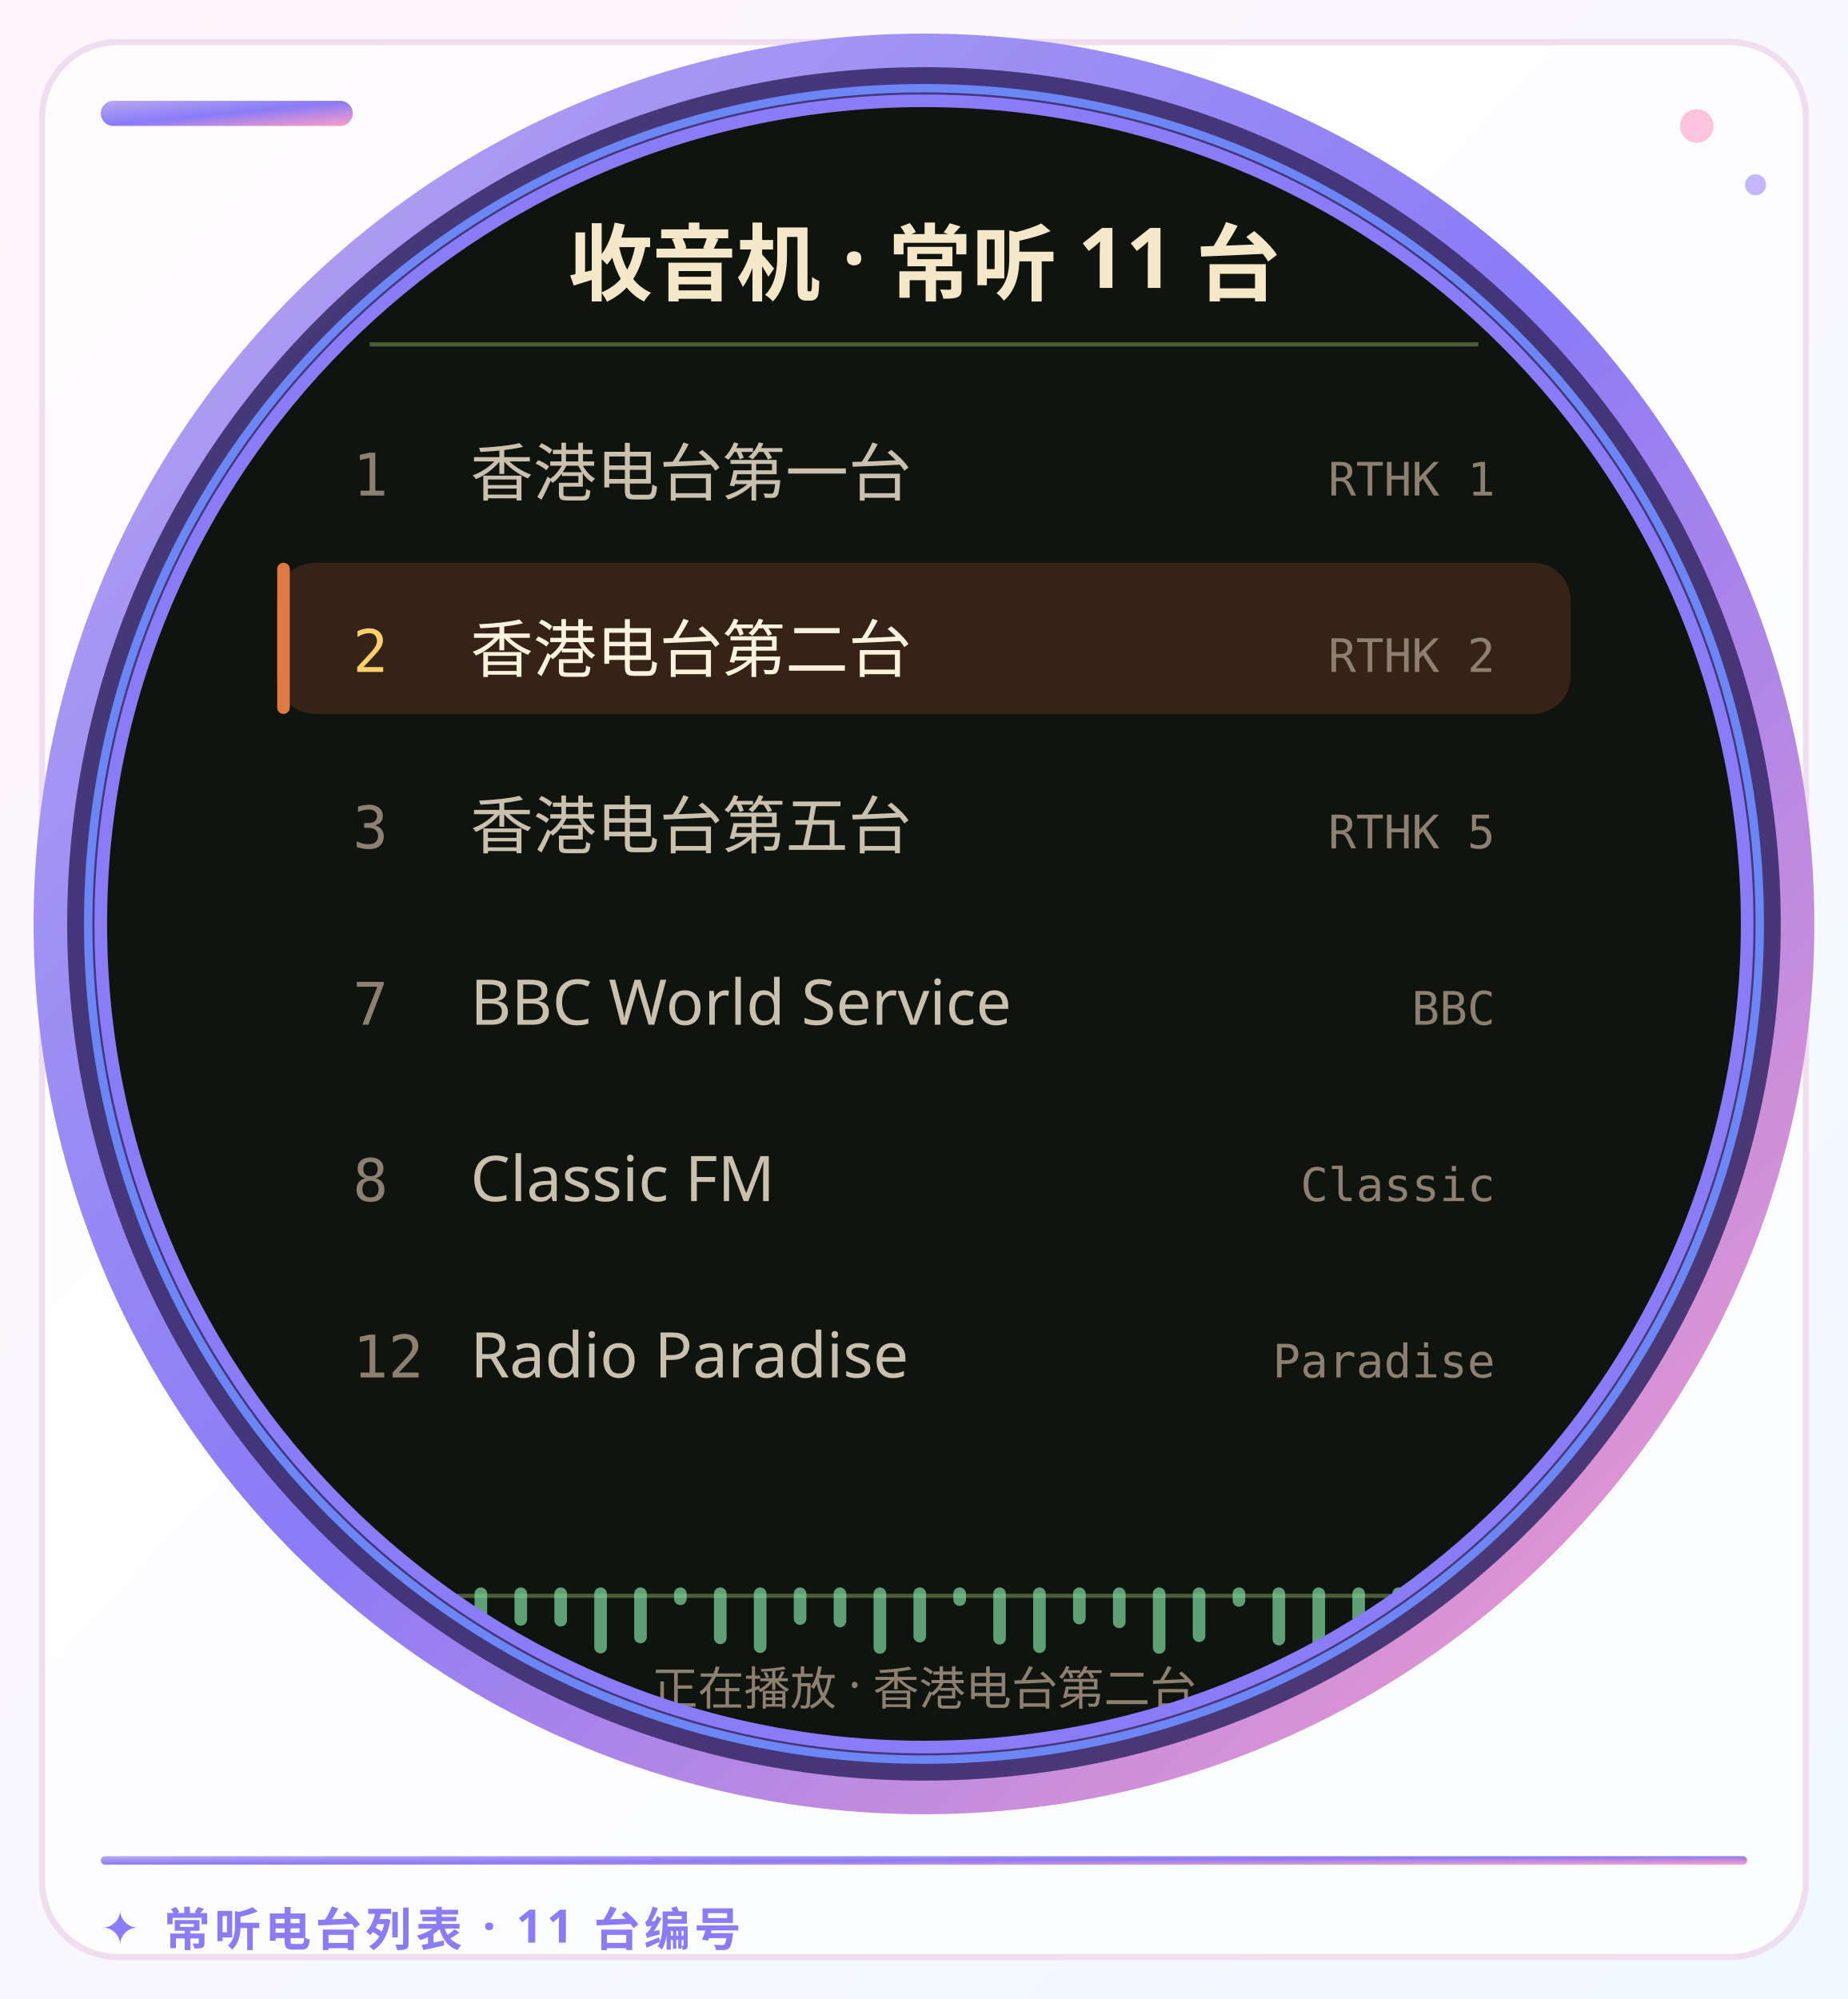
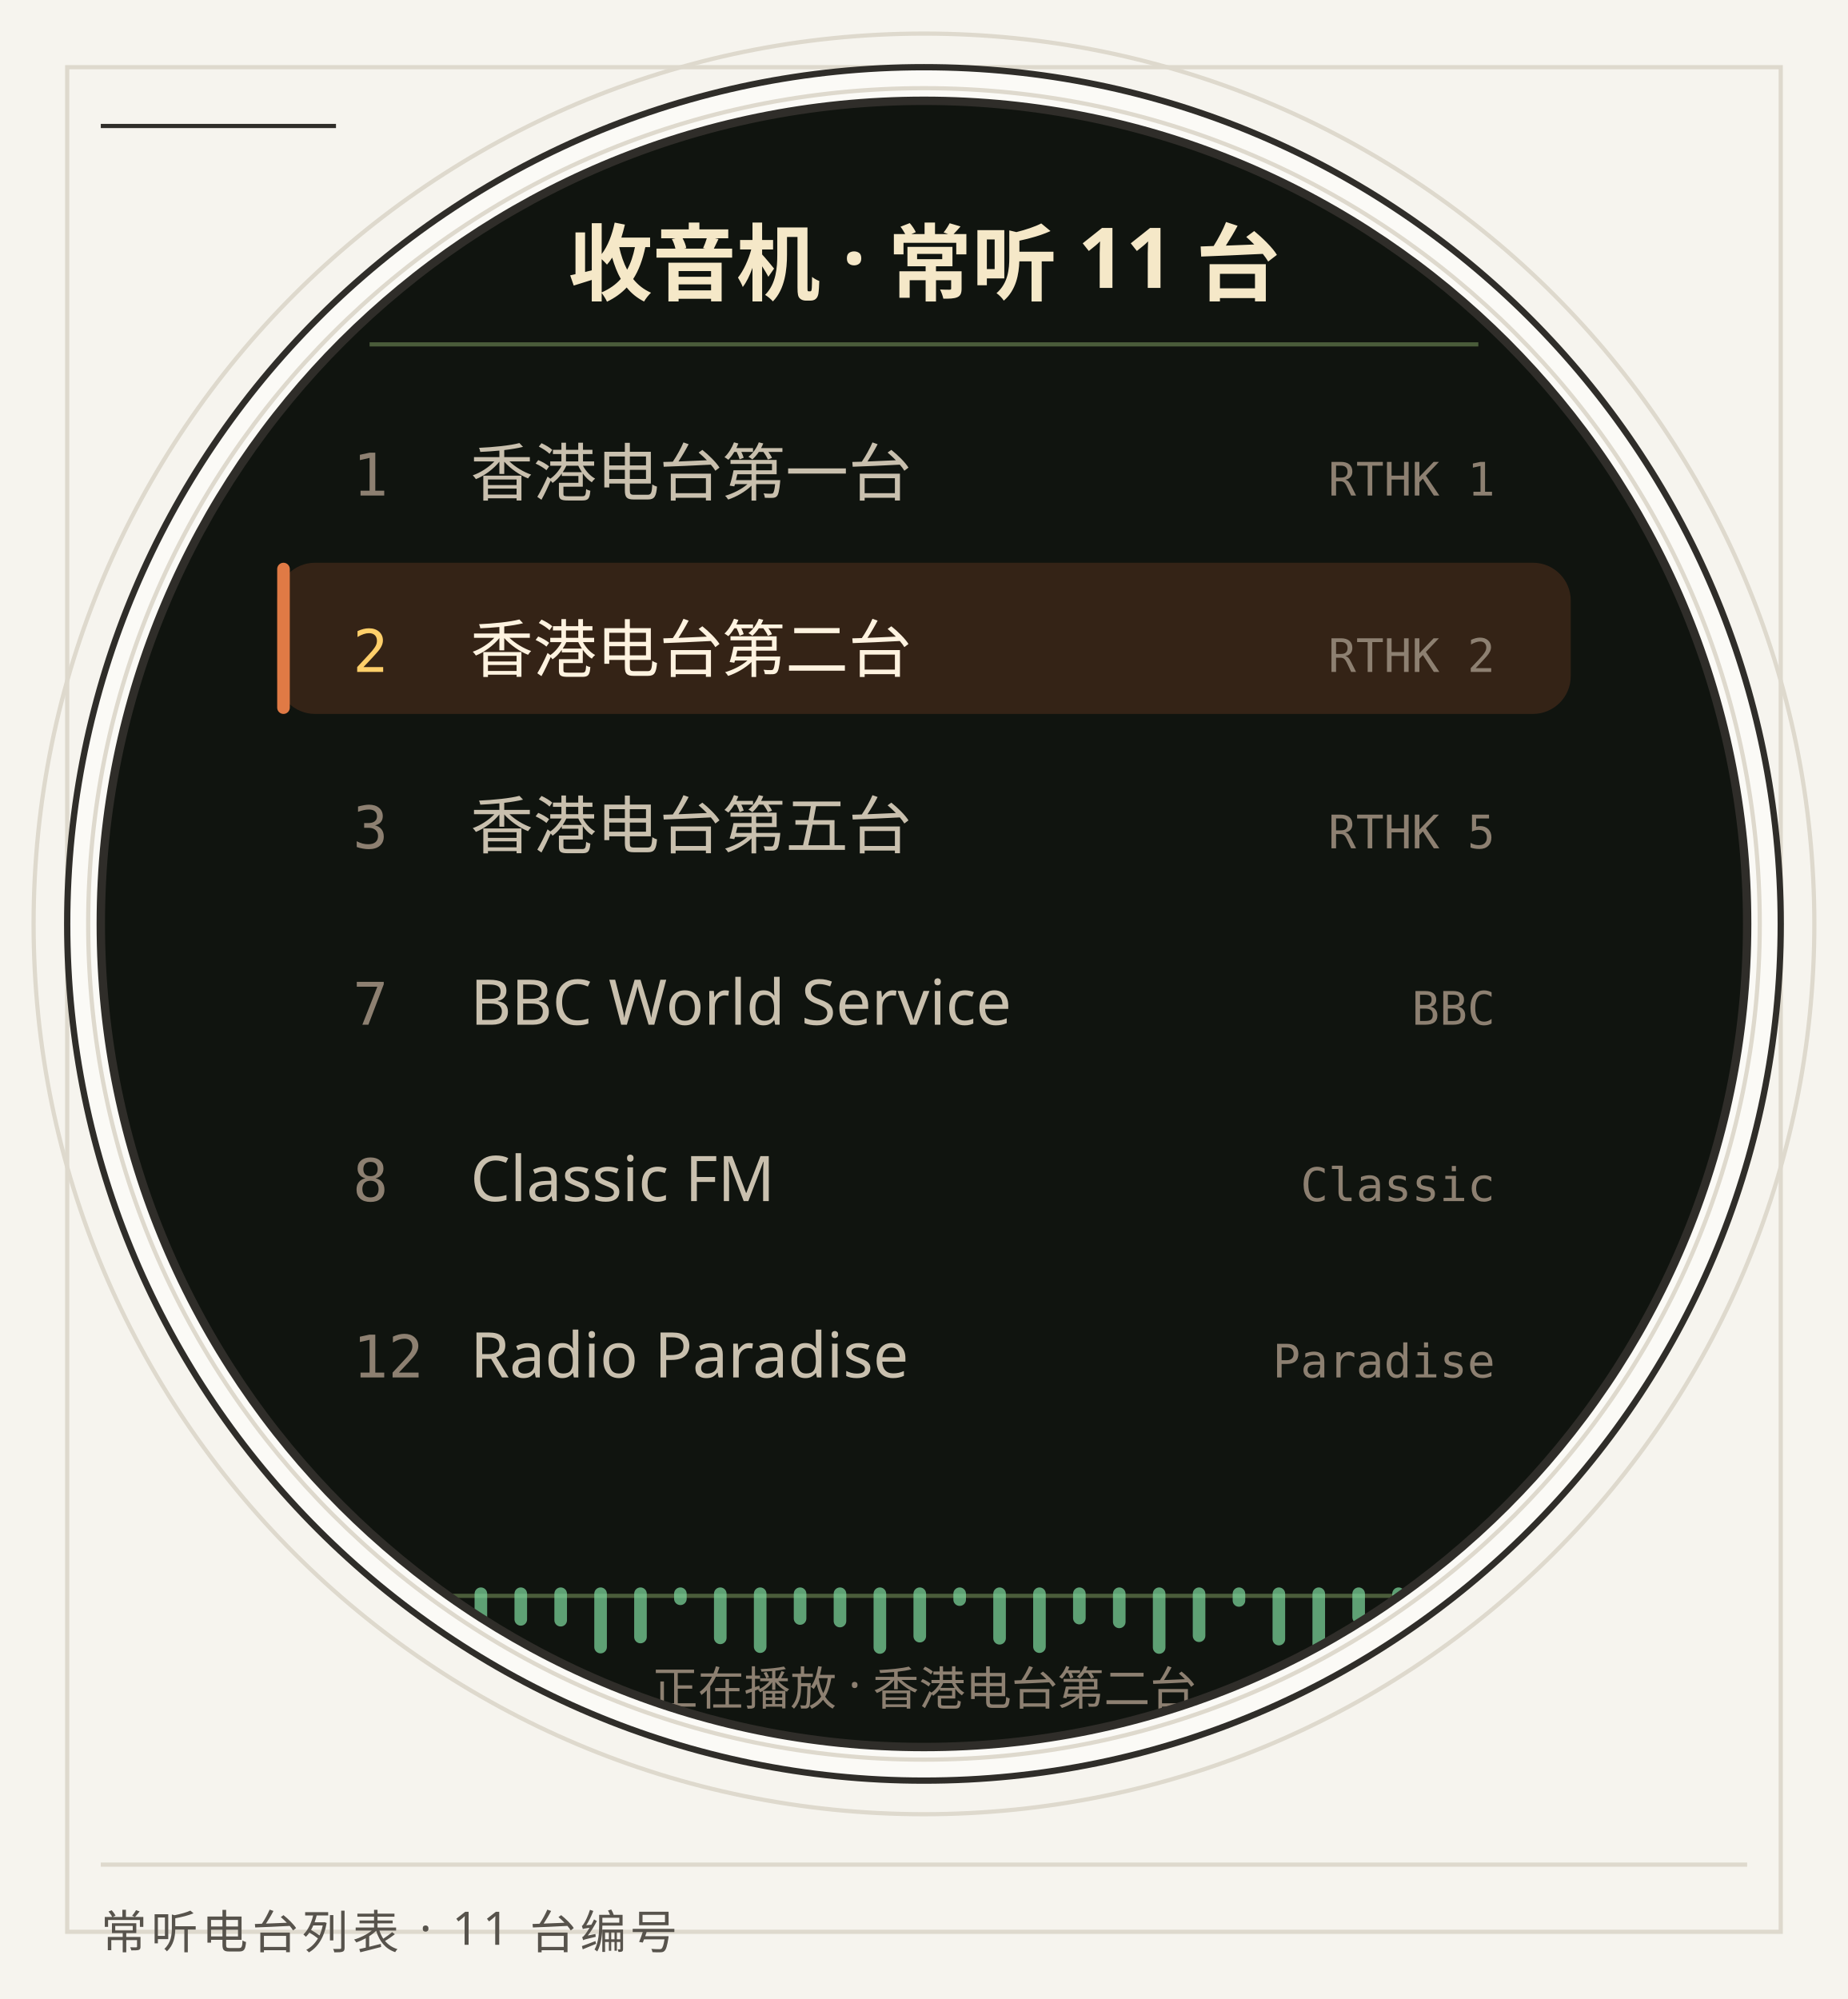
<svg xmlns="http://www.w3.org/2000/svg" viewBox="0 0 440 476" width="440" height="476" role="img" aria-label="常听电台列表 · 11 台编号">
  <defs>
-     <linearGradient id="cardbg" x1="0" y1="0" x2="1" y2="1">
-       <stop offset="0%" stop-color="#fff6fb" />
-       <stop offset="55%" stop-color="#f8f7ff" />
-       <stop offset="100%" stop-color="#eff9ff" />
-     </linearGradient>
-     <linearGradient id="rim" x1="0" y1="0" x2="1" y2="1">
-       <stop offset="0%" stop-color="#b8a8f0" />
-       <stop offset="50%" stop-color="#8a7bf7" />
-       <stop offset="100%" stop-color="#ff9ec4" />
-     </linearGradient>
    <clipPath id="scr">
      <circle cx="220" cy="220" r="196" />
    </clipPath>
  </defs>
-   <rect width="440" height="476" fill="url(#cardbg)" />
-   <rect x="10" y="10" width="420" height="456" rx="18" fill="#ffffff" fill-opacity=".72" stroke="#eedef0" stroke-width="1.5" />
-   <rect x="24" y="24" width="60" height="6" rx="3" fill="url(#rim)" />
-   <circle cx="404" cy="30" r="4" fill="#ffc4dd" />
-   <circle cx="418" cy="44" r="2.5" fill="#c3b6ff" />
-   <circle cx="220" cy="220" r="212" fill="url(#rim)" />
-   <circle cx="220" cy="220" r="204" fill="#3b2d6b" opacity=".9" />
-   <circle cx="220" cy="220" r="199" fill="none" stroke="#6c86f5" stroke-width="2" />
+   <rect width="440" height="476" fill="#f6f4ee" />
+   <rect x="16" y="16" width="408" height="444" fill="none" stroke="#ded9cd" stroke-width="1" />
+   <line x1="24" y1="30" x2="80" y2="30" stroke="#2f2d29" stroke-width="1" />
+   <circle cx="220" cy="220" r="212" fill="none" stroke="#ded9cd" stroke-width="1" />
+   <circle cx="220" cy="220" r="204" fill="#fbfaf6" stroke="#2f2d29" stroke-width="1.5" />
+   <circle cx="220" cy="220" r="199" fill="none" stroke="#ded9cd" stroke-width="1" />
  <g clip-path="url(#scr)">
    <rect x="0" y="0" width="440" height="440" fill="#10140f" />
    <text x="220" y="70" text-anchor="middle" font-family="'Microsoft YaHei','PingFang SC',sans-serif" font-size="20" font-weight="bold" fill="#f5e8c8">收音机 · 常听 11 台</text>
    <line x1="88" y1="82" x2="352" y2="82" stroke="#4a5c3a" stroke-width="1" />
    <text x="84" y="118" font-family="ui-monospace,Consolas,monospace" font-size="14" fill="#8d8071">1</text>
    <text x="112" y="118" font-family="'Microsoft YaHei','PingFang SC',sans-serif" font-size="15" fill="#c9c0ae">香港电台第一台</text>
    <text x="356" y="118" text-anchor="end" font-family="ui-monospace,Consolas,monospace" font-size="11" fill="#8d8071">RTHK 1</text>
    <rect x="66" y="134" width="308" height="36" rx="9" fill="#b4562f" opacity=".22" />
    <rect x="66" y="134" width="3" height="36" rx="1.5" fill="#e07a45" />
    <text x="84" y="160" font-family="ui-monospace,Consolas,monospace" font-size="14" fill="#ffcf6a">2</text>
    <text x="112" y="160" font-family="'Microsoft YaHei','PingFang SC',sans-serif" font-size="15" fill="#fff3e0">香港电台第二台</text>
    <text x="356" y="160" text-anchor="end" font-family="ui-monospace,Consolas,monospace" font-size="11" fill="#8d8071">RTHK 2</text>
    <text x="84" y="202" font-family="ui-monospace,Consolas,monospace" font-size="14" fill="#8d8071">3</text>
    <text x="112" y="202" font-family="'Microsoft YaHei','PingFang SC',sans-serif" font-size="15" fill="#c9c0ae">香港电台第五台</text>
    <text x="356" y="202" text-anchor="end" font-family="ui-monospace,Consolas,monospace" font-size="11" fill="#8d8071">RTHK 5</text>
    <text x="84" y="244" font-family="ui-monospace,Consolas,monospace" font-size="14" fill="#8d8071">7</text>
    <text x="112" y="244" font-family="'Microsoft YaHei','PingFang SC',sans-serif" font-size="15" fill="#c9c0ae">BBC World Service</text>
    <text x="356" y="244" text-anchor="end" font-family="ui-monospace,Consolas,monospace" font-size="11" fill="#8d8071">BBC</text>
    <text x="84" y="286" font-family="ui-monospace,Consolas,monospace" font-size="14" fill="#8d8071">8</text>
    <text x="112" y="286" font-family="'Microsoft YaHei','PingFang SC',sans-serif" font-size="15" fill="#c9c0ae">Classic FM</text>
    <text x="356" y="286" text-anchor="end" font-family="ui-monospace,Consolas,monospace" font-size="11" fill="#8d8071">Classic</text>
    <text x="84" y="328" font-family="ui-monospace,Consolas,monospace" font-size="14" fill="#8d8071">12</text>
    <text x="112" y="328" font-family="'Microsoft YaHei','PingFang SC',sans-serif" font-size="15" fill="#c9c0ae">Radio Paradise</text>
    <text x="356" y="328" text-anchor="end" font-family="ui-monospace,Consolas,monospace" font-size="11" fill="#8d8071">Paradise</text>
    <line x1="88" y1="380" x2="352" y2="380" stroke="#4a5c3a" stroke-width="1" />
    <rect x="94.0" y="378.0" width="3" height="4.0" rx="1.5" fill="#7fdca0" opacity=".7" />
    <rect x="103.5" y="378.0" width="3" height="13.4" rx="1.5" fill="#7fdca0" opacity=".7" />
    <rect x="113.0" y="378.0" width="3" height="15.7" rx="1.5" fill="#7fdca0" opacity=".7" />
    <rect x="122.5" y="378.0" width="3" height="9.1" rx="1.5" fill="#7fdca0" opacity=".7" />
    <rect x="132.0" y="378.0" width="3" height="9.3" rx="1.5" fill="#7fdca0" opacity=".7" />
    <rect x="141.5" y="378.0" width="3" height="15.7" rx="1.5" fill="#7fdca0" opacity=".7" />
    <rect x="151.0" y="378.0" width="3" height="13.3" rx="1.5" fill="#7fdca0" opacity=".7" />
    <rect x="160.5" y="378.0" width="3" height="4.2" rx="1.5" fill="#7fdca0" opacity=".7" />
    <rect x="170.0" y="378.0" width="3" height="13.5" rx="1.5" fill="#7fdca0" opacity=".7" />
    <rect x="179.5" y="378.0" width="3" height="15.6" rx="1.5" fill="#7fdca0" opacity=".7" />
    <rect x="189.0" y="378.0" width="3" height="8.9" rx="1.5" fill="#7fdca0" opacity=".7" />
    <rect x="198.5" y="378.0" width="3" height="9.5" rx="1.5" fill="#7fdca0" opacity=".7" />
    <rect x="208.0" y="378.0" width="3" height="15.8" rx="1.5" fill="#7fdca0" opacity=".7" />
    <rect x="217.5" y="378.0" width="3" height="13.1" rx="1.5" fill="#7fdca0" opacity=".7" />
    <rect x="227.0" y="378.0" width="3" height="4.4" rx="1.5" fill="#7fdca0" opacity=".7" />
    <rect x="236.5" y="378.0" width="3" height="13.6" rx="1.5" fill="#7fdca0" opacity=".7" />
    <rect x="246.0" y="378.0" width="3" height="15.6" rx="1.5" fill="#7fdca0" opacity=".7" />
    <rect x="255.5" y="378.0" width="3" height="8.8" rx="1.5" fill="#7fdca0" opacity=".7" />
    <rect x="265.0" y="378.0" width="3" height="9.7" rx="1.5" fill="#7fdca0" opacity=".7" />
    <rect x="274.5" y="378.0" width="3" height="15.8" rx="1.5" fill="#7fdca0" opacity=".7" />
    <rect x="284.0" y="378.0" width="3" height="13.0" rx="1.5" fill="#7fdca0" opacity=".7" />
    <rect x="293.5" y="378.0" width="3" height="4.6" rx="1.5" fill="#7fdca0" opacity=".7" />
    <rect x="303.0" y="378.0" width="3" height="13.8" rx="1.5" fill="#7fdca0" opacity=".7" />
    <rect x="312.5" y="378.0" width="3" height="15.5" rx="1.5" fill="#7fdca0" opacity=".7" />
    <rect x="322.0" y="378.0" width="3" height="8.6" rx="1.5" fill="#7fdca0" opacity=".7" />
    <rect x="331.5" y="378.0" width="3" height="9.8" rx="1.5" fill="#7fdca0" opacity=".7" />
    <rect x="341.0" y="378.0" width="3" height="15.8" rx="1.5" fill="#7fdca0" opacity=".7" />
    <rect x="350.5" y="378.0" width="3" height="12.9" rx="1.5" fill="#7fdca0" opacity=".7" />
    <text x="220" y="406" text-anchor="middle" font-family="'Microsoft YaHei','PingFang SC',sans-serif" font-size="11" fill="#8d8071">正在播放 · 香港电台第二台</text>
  </g>
-   <circle cx="220" cy="220" r="196" fill="none" stroke="#8a7bf7" stroke-width="3" />
-   <rect x="24" y="442" width="392" height="2" rx="1" fill="url(#rim)" />
-   <text x="24" y="463" text-anchor="start" font-family="'Microsoft YaHei','PingFang SC',sans-serif" font-size="11" font-weight="bold" letter-spacing="1" fill="#8a7bf7">✦ 常听电台列表 · 11 台编号</text>
+   <circle cx="220" cy="220" r="196" fill="none" stroke="#2f2d29" stroke-width="2" />
+   <line x1="24" y1="444" x2="416" y2="444" stroke="#ded9cd" stroke-width="1" />
+   <text x="24" y="464" text-anchor="start" font-family="'Microsoft YaHei','PingFang SC',sans-serif" font-size="11" letter-spacing="1" fill="#57534c">常听电台列表 · 11 台编号</text>
</svg>
